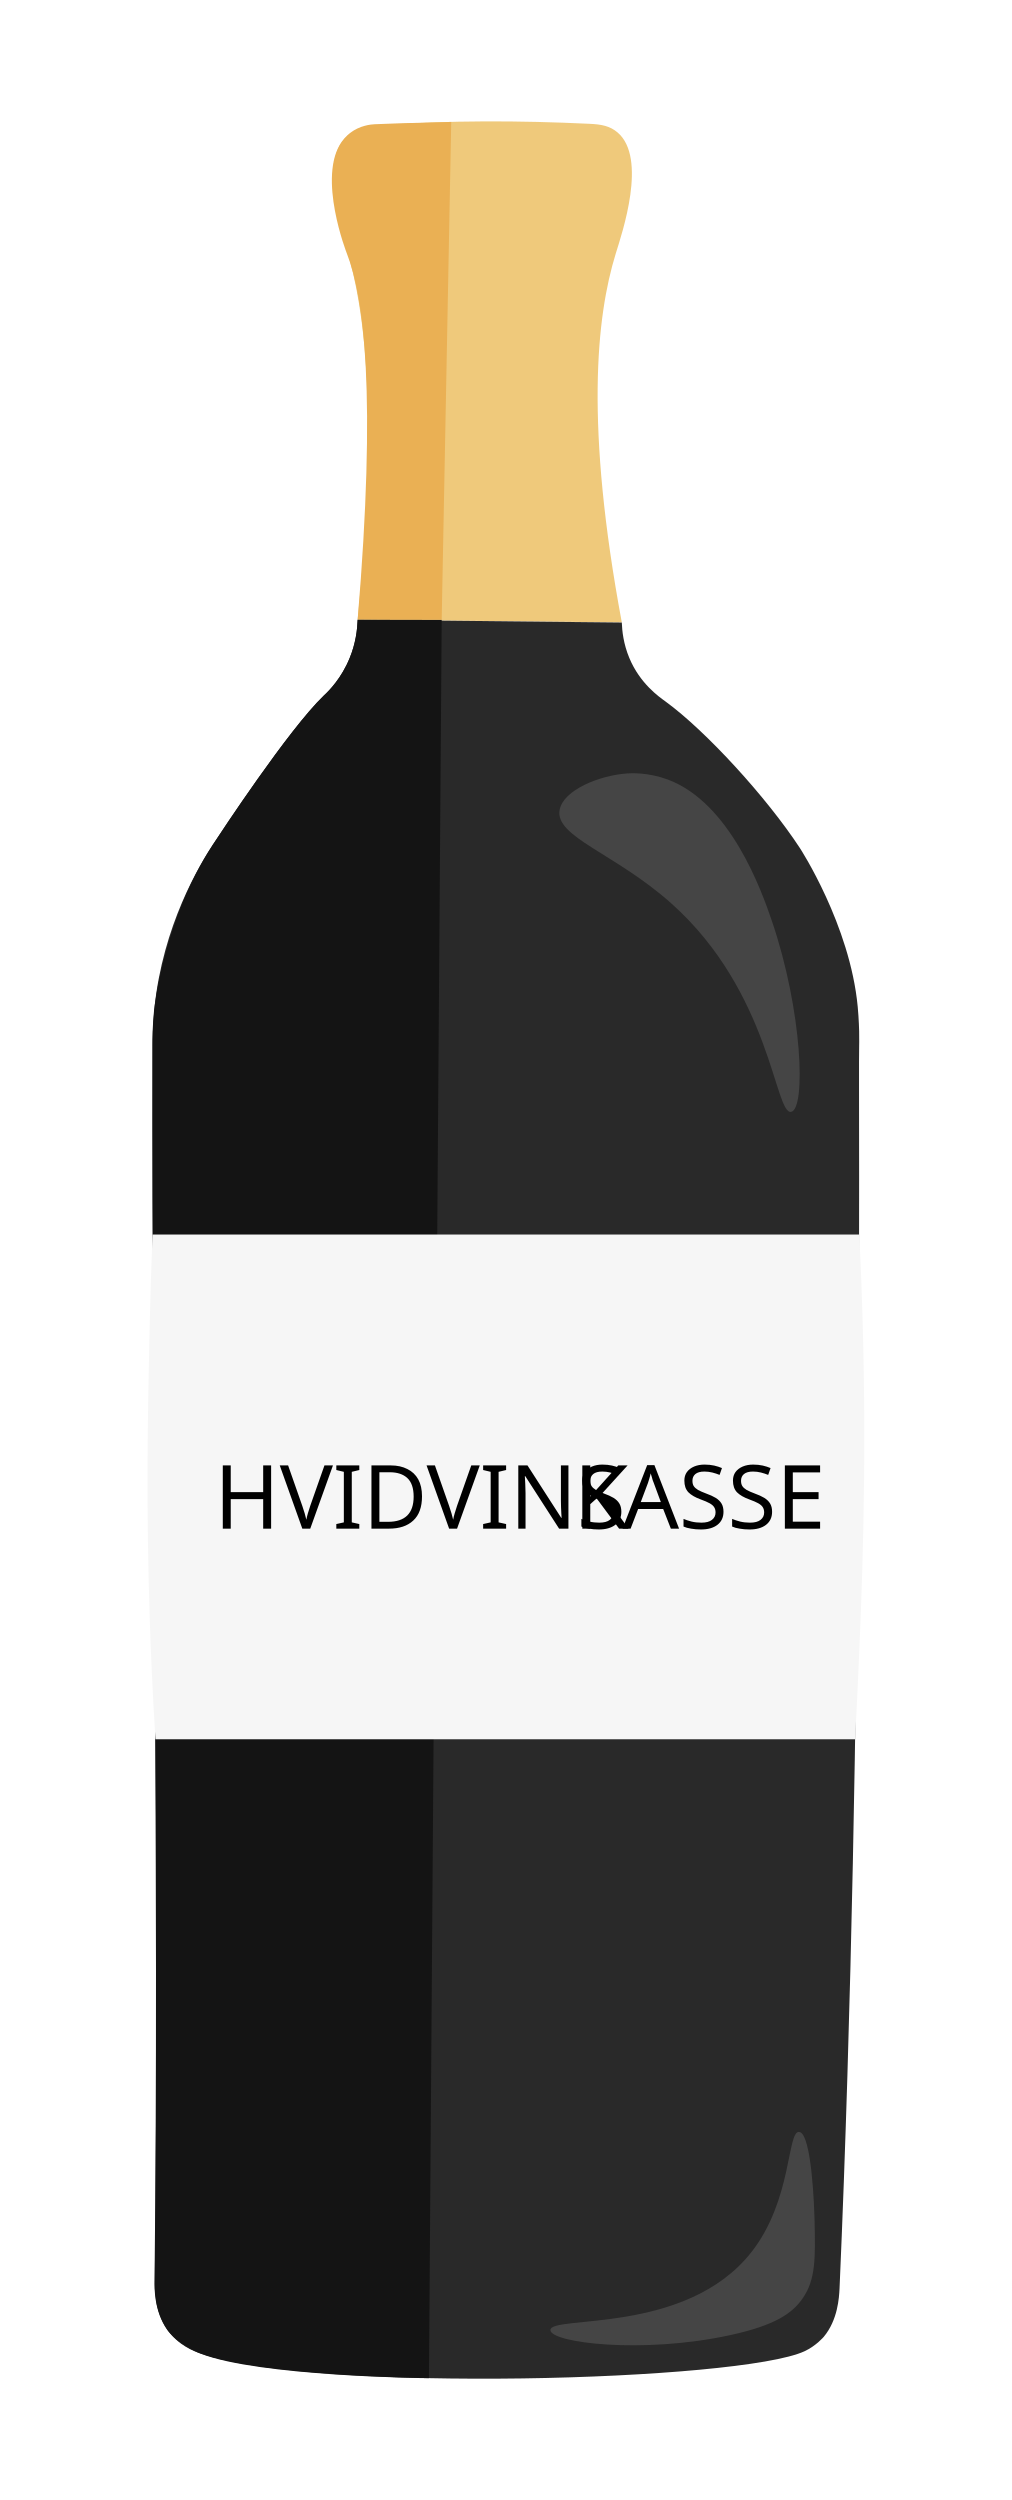
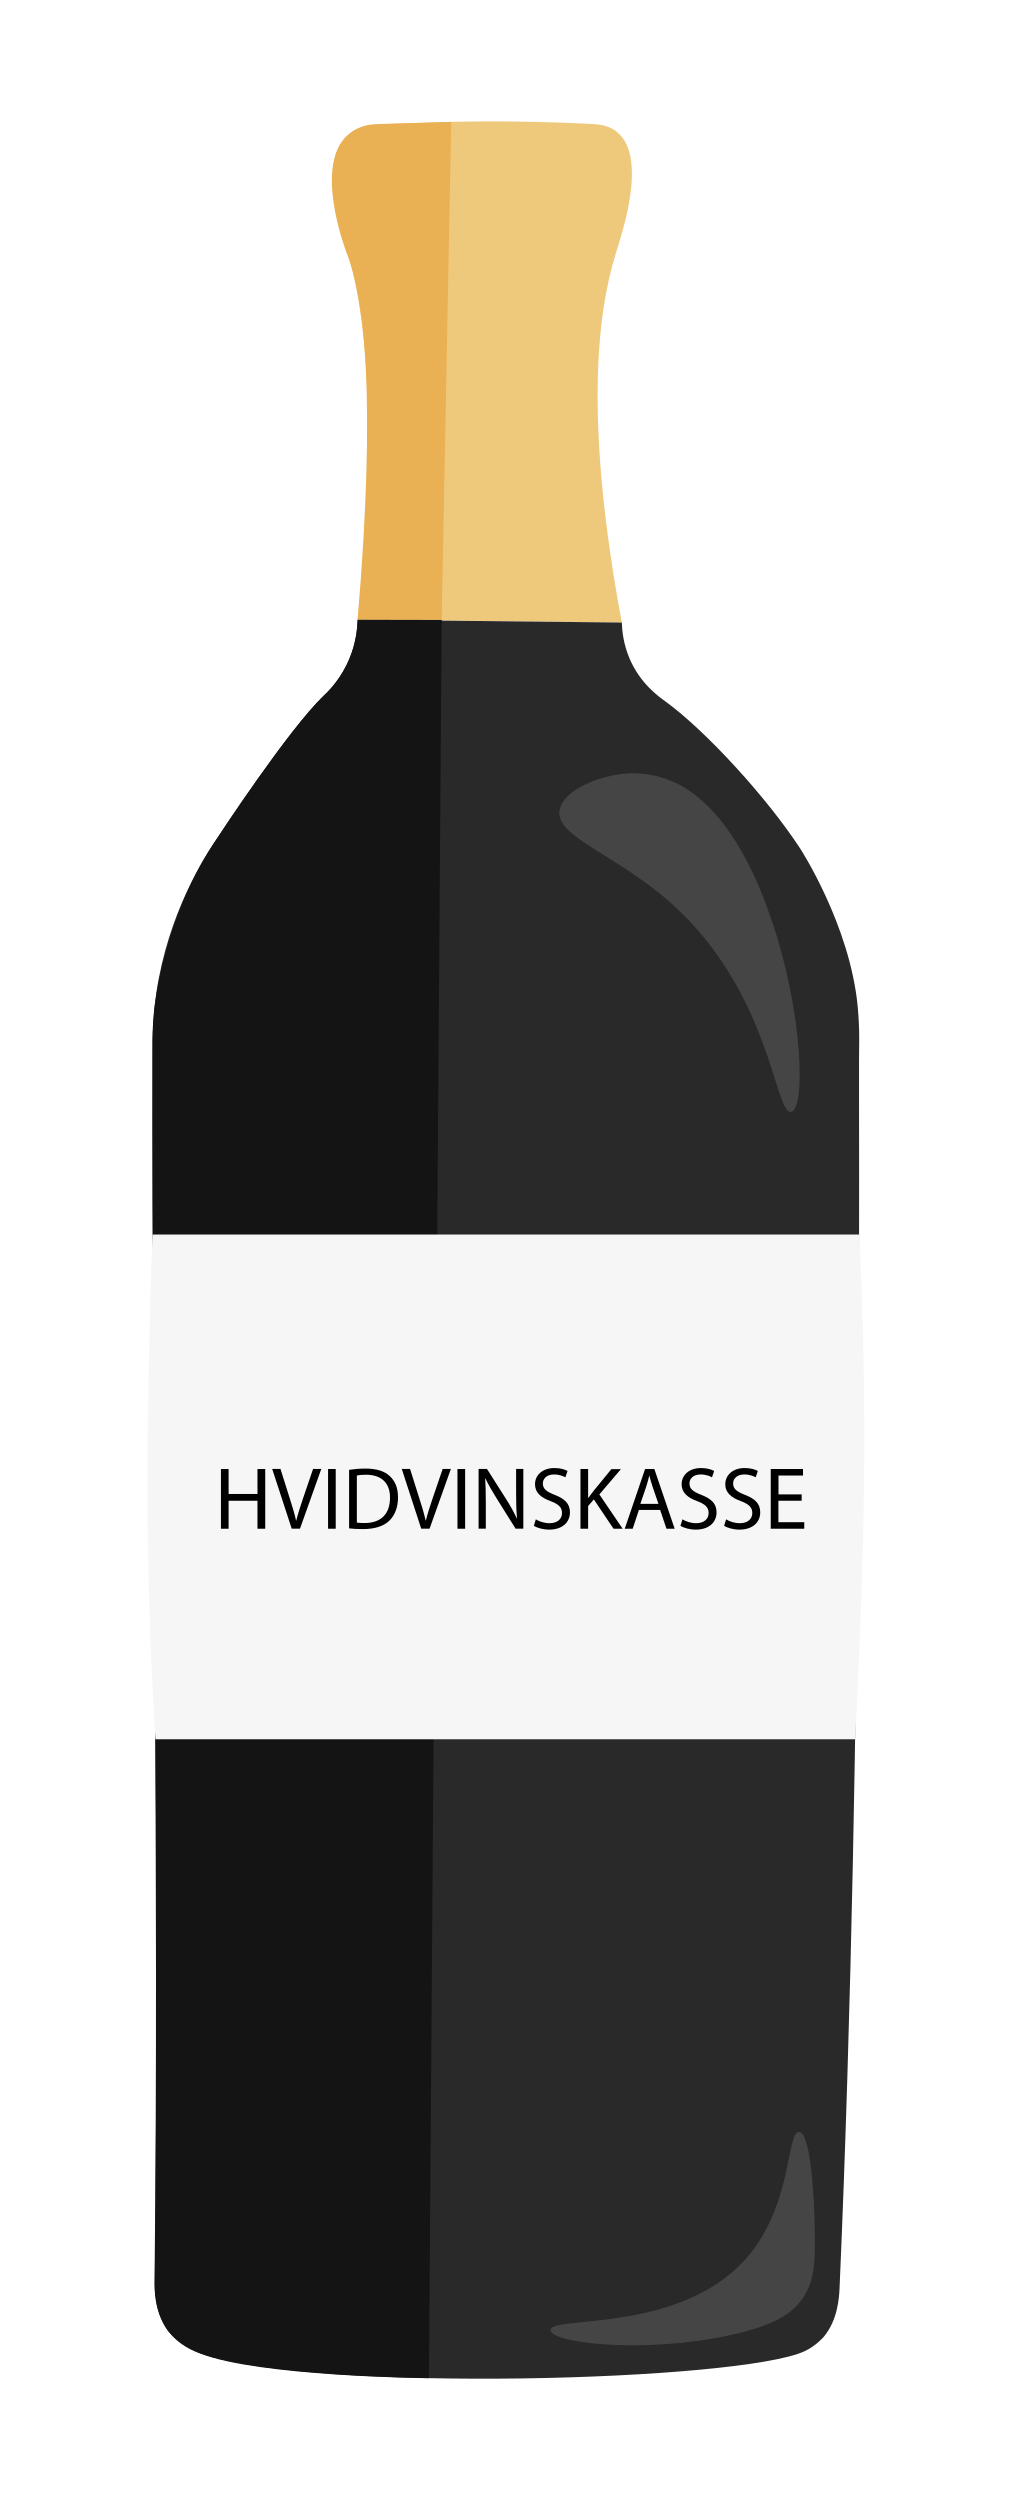
<svg xmlns="http://www.w3.org/2000/svg" id="Layer_1" viewBox="0 0 113.52 280.51">
  <defs>
    <style>
      .cls-1 {
        fill: #eab054;
      }

      .cls-2 {
        fill: #292929;
      }

      .cls-3 {
        fill: #f6f6f6;
      }

      .cls-4 {
        fill: #454545;
      }

      .cls-5 {
        fill: #141414;
      }

      .cls-6 {
-         font-family: MyriadPro-Regular, 'Myriad Pro';
-         font-size: 9.93px;
-       }
- 
-       .cls-7 {
        fill: #efc97b;
-       }
- 
-       .cls-8 {
-         letter-spacing: 0em;
      }
    </style>
  </defs>
-   <path class="cls-7" d="M40.13,69.53c2.37-22.94.8-34.83-1.21-41.49-.68-2.24-3.21-9.84.04-12.78.87-.78,1.81-1.06,3.6-1.19,7.85-.59,15.71-.55,23.56-.18,1.39.06,2.32.25,3.17.97,3.37,2.86.52,11.27-.2,13.59-2.19,7.1-3.45,19.25.68,41.39-9.88-.1-19.76-.21-29.64-.31Z" />
+   <path class="cls-6" d="M40.13,69.53c2.37-22.94.8-34.83-1.21-41.49-.68-2.24-3.21-9.84.04-12.78.87-.78,1.81-1.06,3.6-1.19,7.85-.59,15.71-.55,23.56-.18,1.39.06,2.32.25,3.17.97,3.37,2.86.52,11.27-.2,13.59-2.19,7.1-3.45,19.25.68,41.39-9.88-.1-19.76-.21-29.64-.31Z" />
  <path class="cls-2" d="M17.32,113.17c.96-9.39,5.09-16.15,6.6-18.45.01-.02.02-.02.05-.07.8-1.22,8.4-12.78,12.34-16.58,0,0,.02-.02.03-.03,0,0,0,0,0,0,.6-.55,1.99-1.97,2.9-4.22.67-1.63.85-3.17.89-4.28,9.88.1,19.76.21,29.64.31.03.92.18,2.39.84,3.97,1.2,2.89,3.36,4.38,4.05,4.88,4.55,3.31,11.39,10.8,15.1,16.47,0,0,5.62,8.61,6.48,17.8.13,1.37.16,2.73.16,2.73.02.96,0,1.67,0,1.74-.11,4.33.56,76.35-2.2,139.34-.05,1.04-.2,3.54-1.77,5.42,0,0-.85,1.01-2.16,1.62-7.23,3.35-54.61,4.68-67.64.3-.9-.3-2.63-.97-3.85-2.72-1.47-2.11-1.42-4.67-1.41-5.49.51-46.24-.34-92.5-.24-138.74,0-.47,0-1.98.2-3.98Z" />
  <path class="cls-1" d="M40.13,69.53c2.12-25.36.72-36.16-1.22-41.11,0,0-3.35-8.55-.57-12.51.4-.57.94-.99.94-.99.54-.41,1.11-.66,1.63-.8.51-.14.92-.17,1.12-.18.74-.04,4.06-.16,8.6-.26-.36,18.62-.71,37.24-1.07,55.86-3.14,0-6.29-.01-9.43-.02Z" />
  <path class="cls-5" d="M17.32,113.17s.98-9.9,6.6-18.45c.01-.02.02-.02.05-.07.8-1.22,8.4-12.78,12.34-16.58,0,0,.02-.02.03-.03,0,0,0,0,0,0,.6-.55,1.99-1.97,2.9-4.22.67-1.63.85-3.17.89-4.28,3.14,0,6.29.01,9.43.02-.48,65.76-.95,131.52-1.43,197.28-.9,0-19.04-.23-25.53-2.72-2.52-.96-3.61-2.38-3.85-2.72-1.47-2.11-1.42-4.67-1.41-5.49.5-46.25-.31-92.5-.24-138.74,0-.48,0-1.98.2-3.98Z" />
  <path class="cls-3" d="M96.39,138.52H17.11c-.11,2.81-.25,7.08-.36,12.29-.17,8.02-.37,18.18.06,31.09.1,3.16.29,7.72.63,13.25,26.17,0,52.33,0,78.5,0,.08-1.4.2-3.73.33-6.6.42-9.32,1.02-23.29.51-40.7-.06-2.13-.17-5.37-.37-9.34Z" />
  <path class="cls-4" d="M70.42,86.78c.41-.03,2.34-.12,4.52.69,7.03,2.64,10.53,12.52,11.67,15.87,3.43,10.07,3.83,21.04,2.17,21.41-1.85.41-2.24-13.36-13.45-23.38-6.3-5.63-13.08-7.45-12.54-10.49.4-2.23,4.49-3.9,7.63-4.1Z" />
  <path class="cls-4" d="M91.39,248.86c.11,4.55.14,6.87-1.31,9-1.2,1.75-3.19,3.07-8.15,4.15-9.87,2.15-20.13.86-20.17-.56-.04-1.73,15.16.59,22.51-8.7,4.64-5.86,4.03-13.64,5.39-13.54,1.46.11,1.71,9.04,1.73,9.65Z" />
-   <text class="cls-6" transform="translate(24.03 171.52)">
-     <tspan x="0" y="0">HVIDVINS</tspan>
-     <tspan class="cls-8" x="40.34" y="0">K</tspan>
-     <tspan x="45.82" y="0">ASSE</tspan>
-   </text>
+   <g>
+     <path d="M25.65,164.83v2.8h3.24v-2.8h.87v6.7h-.87v-3.14h-3.24v3.14h-.86v-6.7h.86Z" />
+     <path d="M32.73,171.52l-2.19-6.7h.93l1.04,3.3c.29.9.54,1.72.71,2.5h.02c.19-.78.47-1.62.76-2.49l1.13-3.31h.92l-2.39,6.7h-.95Z" />
+     <path d="M37.67,164.83v6.7h-.86v-6.7h.86Z" />
+     <path d="M39.17,164.92c.53-.08,1.15-.14,1.84-.14,1.24,0,2.13.29,2.71.83.6.55.94,1.32.94,2.4s-.34,1.99-.96,2.6c-.62.63-1.66.96-2.96.96-.62,0-1.13-.03-1.57-.08v-6.59ZM40.04,170.84c.22.04.54.05.87.05,1.85,0,2.85-1.03,2.85-2.84.01-1.58-.88-2.58-2.71-2.58-.45,0-.79.04-1.01.09v5.28Z" />
+     <path d="M47.26,171.52l-2.18-6.7h.93l1.04,3.3c.29.9.54,1.72.71,2.5h.02c.19-.78.47-1.62.76-2.49l1.13-3.31h.92l-2.39,6.7h-.95Z" />
+     <path d="M52.19,164.83v6.7h-.86v-6.7h.86Z" />
+     <path d="M53.7,171.52v-6.7h.94l2.15,3.39c.5.78.88,1.49,1.2,2.17h.02c-.08-.9-.1-1.72-.1-2.76v-2.8h.81v6.7h-.87l-2.13-3.4c-.47-.75-.91-1.51-1.25-2.23h-.03c.05.85.07,1.66.07,2.77v2.86h-.81Z" />
+     <path d="M60.11,170.47c.39.24.95.44,1.55.44.88,0,1.4-.47,1.4-1.14,0-.63-.36-.98-1.26-1.33-1.09-.39-1.77-.95-1.77-1.9,0-1.04.86-1.82,2.17-1.82.69,0,1.18.16,1.48.33l-.24.71c-.22-.12-.67-.32-1.27-.32-.91,0-1.26.55-1.26,1,0,.63.41.93,1.33,1.29,1.13.44,1.71.98,1.71,1.97,0,1.03-.76,1.93-2.34,1.93-.65,0-1.35-.19-1.71-.43l.22-.72Z" />
+     <path d="M65.13,164.83h.86v3.23h.03c.18-.26.36-.5.53-.71l2.05-2.51h1.07l-2.42,2.84,2.61,3.85h-1.02l-2.21-3.29-.64.74v2.55h-.86v-6.7Z" />
+     <path d="M71.69,169.42l-.7,2.11h-.89l2.28-6.7h1.04l2.28,6.7h-.92l-.71-2.11h-2.37ZM73.88,168.74l-.66-1.93c-.15-.44-.25-.83-.35-1.22h-.02c-.1.4-.21.8-.34,1.21l-.66,1.94h2.02Z" />
+     <path d="M76.56,170.47c.39.24.95.44,1.55.44.88,0,1.4-.47,1.4-1.14,0-.63-.36-.98-1.26-1.33-1.09-.39-1.77-.95-1.77-1.9,0-1.04.86-1.82,2.17-1.82.69,0,1.18.16,1.48.33l-.24.71c-.22-.12-.67-.32-1.27-.32-.91,0-1.26.55-1.26,1,0,.63.41.93,1.33,1.29,1.13.44,1.71.98,1.71,1.97,0,1.03-.76,1.93-2.34,1.93-.65,0-1.35-.19-1.71-.43l.22-.72Z" />
+     <path d="M81.46,170.47c.39.24.95.44,1.55.44.88,0,1.4-.47,1.4-1.14,0-.63-.36-.98-1.26-1.33-1.09-.39-1.77-.95-1.77-1.9,0-1.04.86-1.82,2.17-1.82.69,0,1.18.16,1.48.33l-.24.71c-.22-.12-.67-.32-1.27-.32-.91,0-1.26.55-1.26,1,0,.63.41.93,1.33,1.29,1.13.44,1.71.98,1.71,1.97,0,1.03-.76,1.93-2.34,1.93-.65,0-1.35-.19-1.71-.43l.22-.72Z" />
+     <path d="M89.94,168.39h-2.6v2.41h2.9v.73h-3.76v-6.7h3.62v.73h-2.75v2.12h2.6v.72Z" />
+   </g>
</svg>
